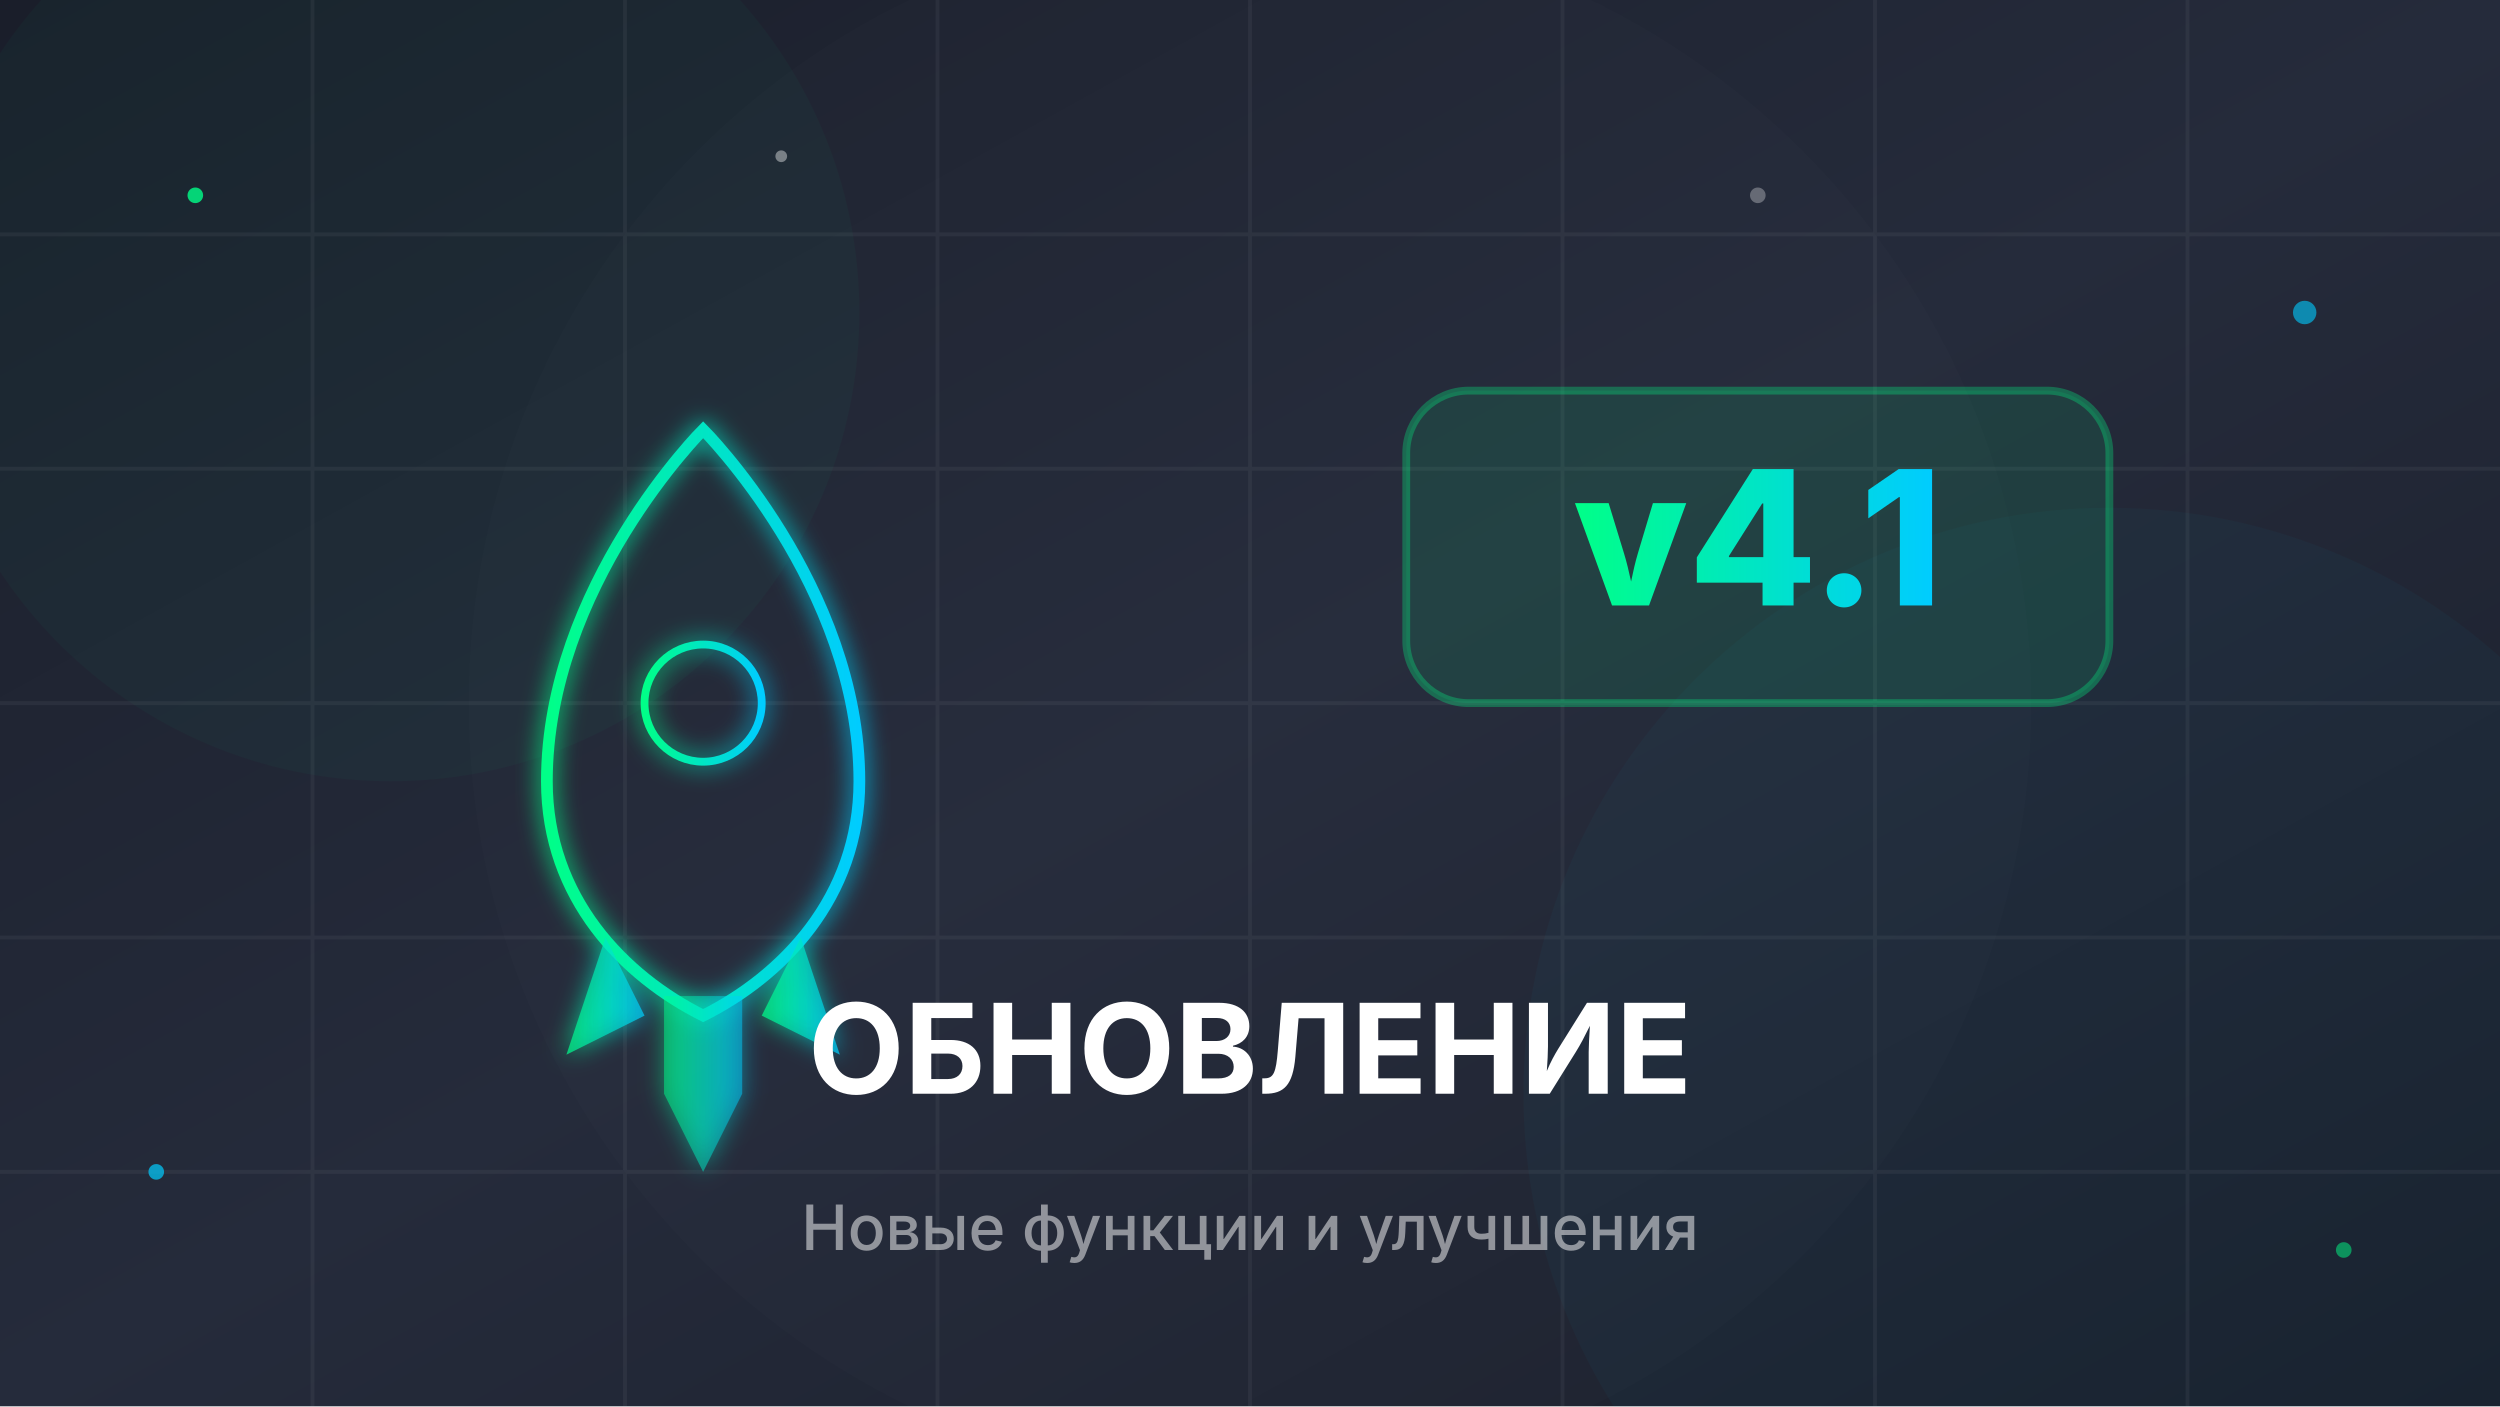
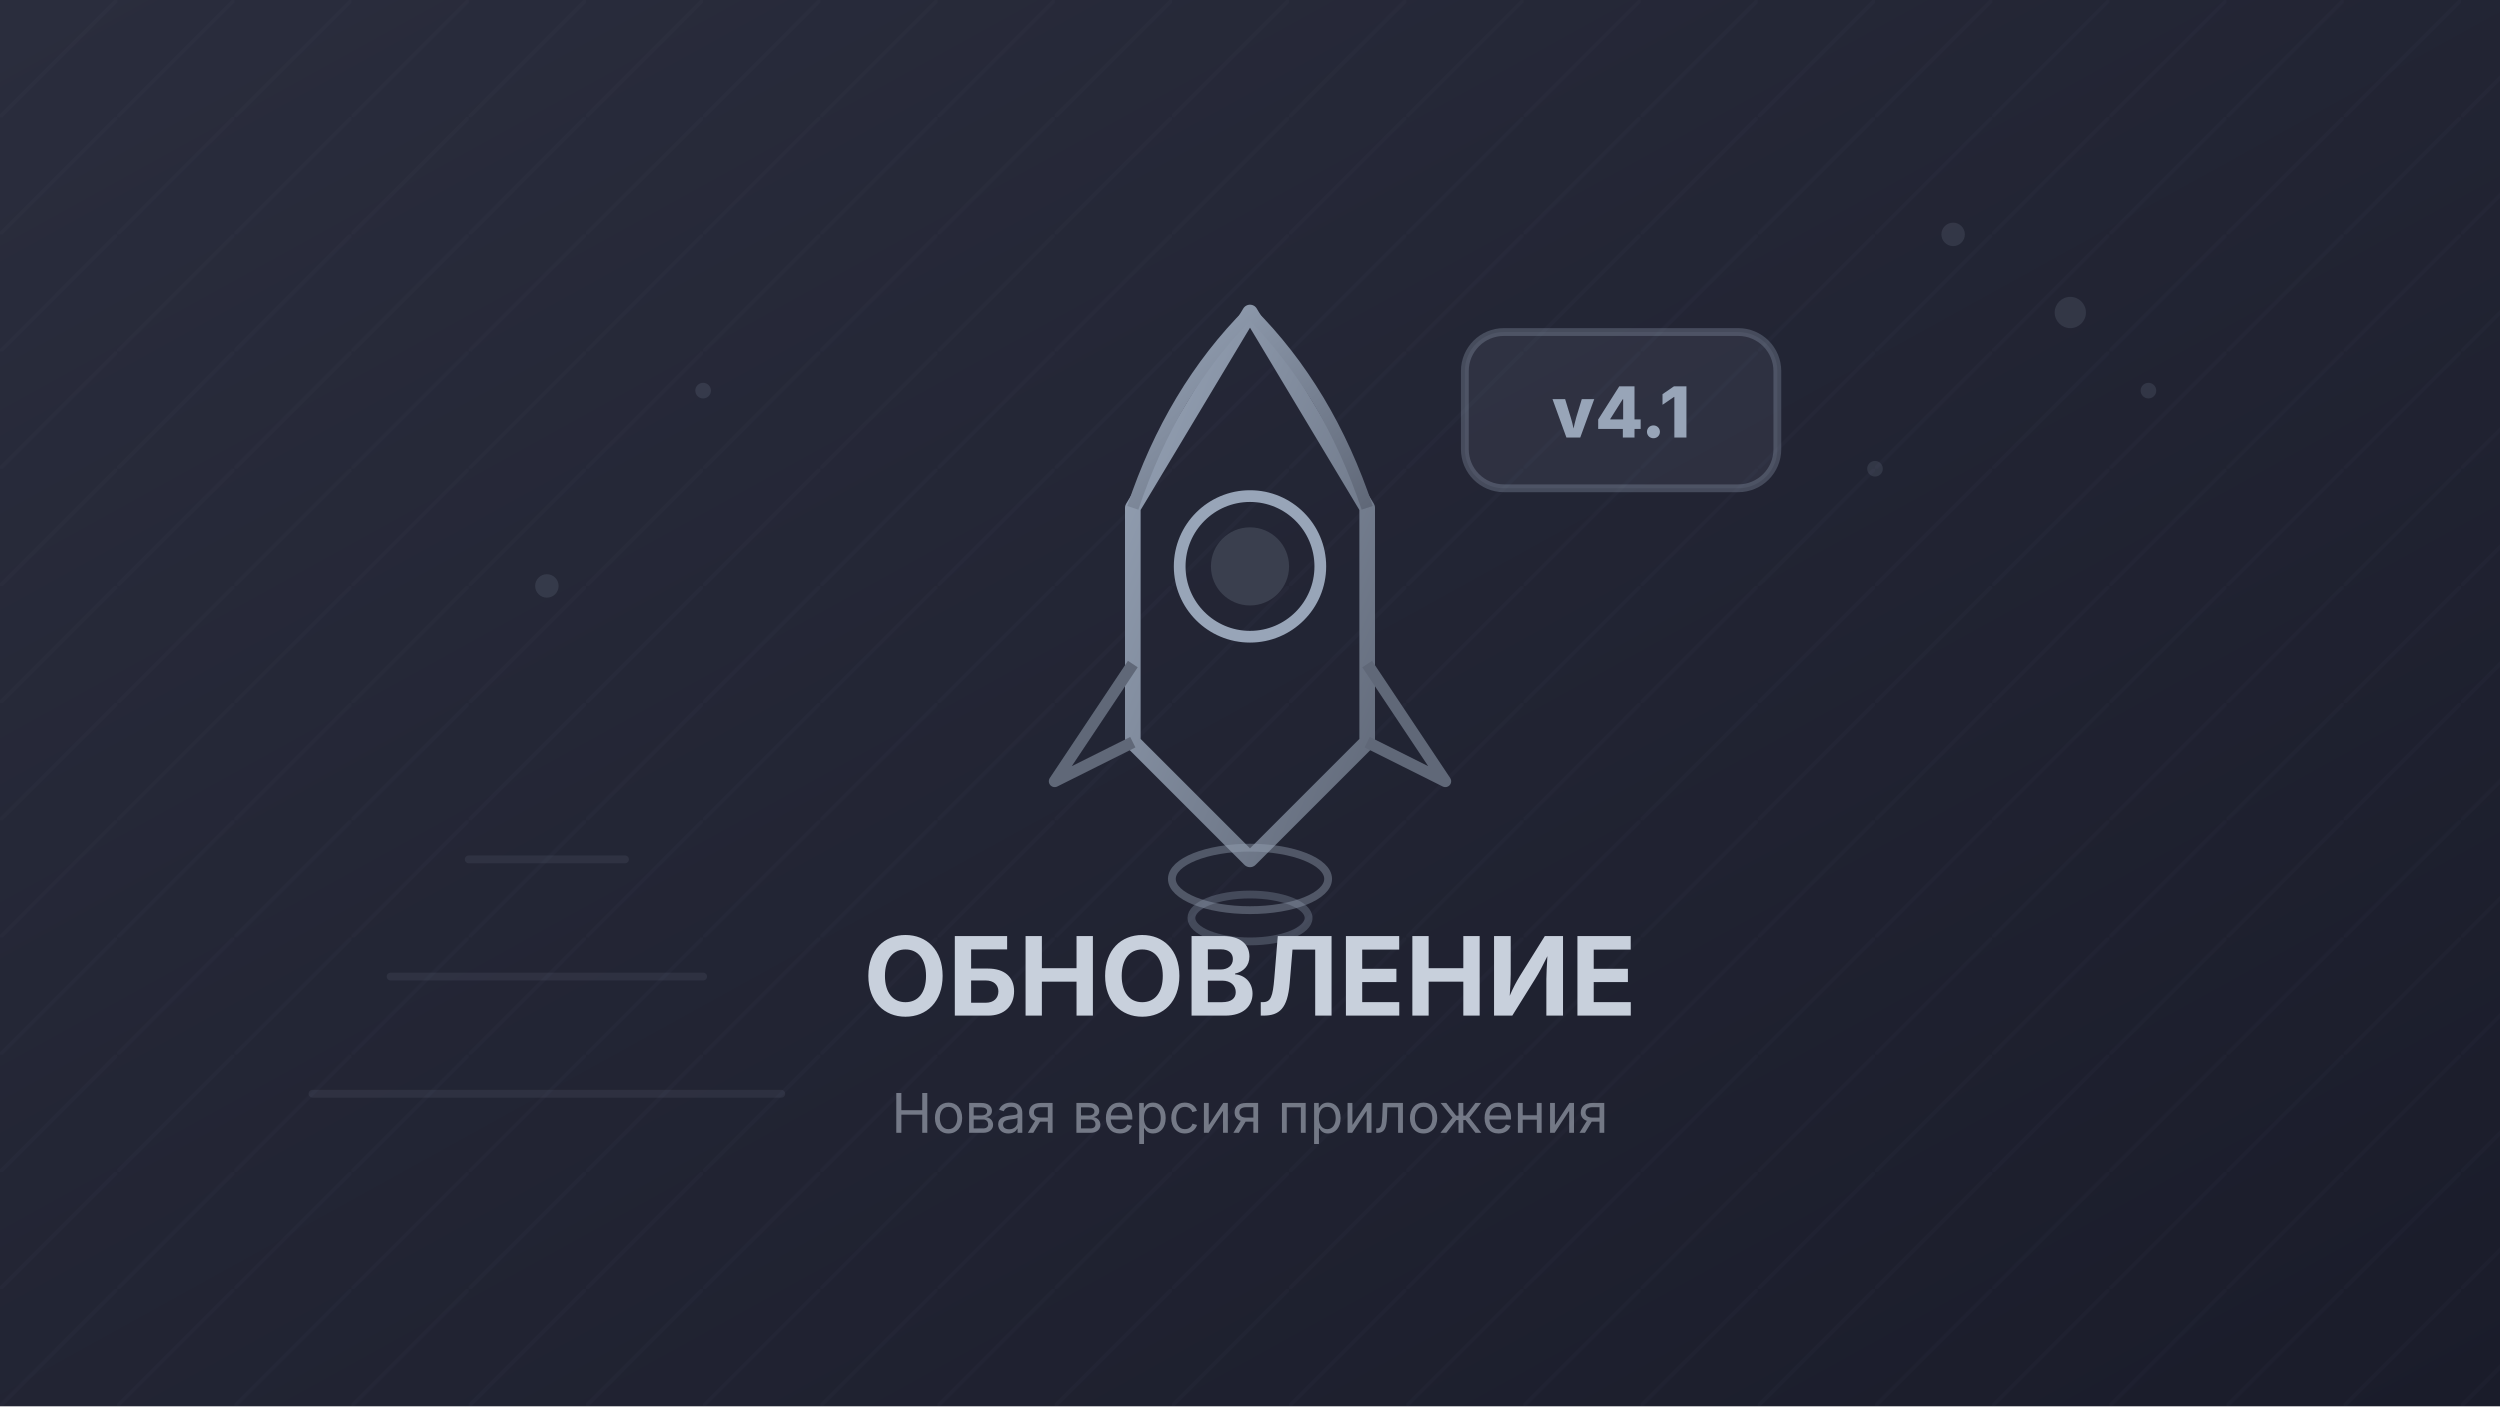
<svg xmlns="http://www.w3.org/2000/svg" viewBox="0 0 640 360">
  <defs>
-     <linearGradient id="bgGrad" x1="0%" y1="0%" x2="100%" y2="100%">
-       <stop offset="0%" style="stop-color:#1a1e2a" />
-       <stop offset="50%" style="stop-color:#252b3b" />
-       <stop offset="100%" style="stop-color:#1a1e2a" />
+     <linearGradient id="bgUpdate" x1="0%" y1="0%" x2="100%" y2="100%">
+       <stop offset="0%" stop-color="#2a2d3d" />
+       <stop offset="100%" stop-color="#1a1c2a" />
    </linearGradient>
-     <linearGradient id="accentGrad" x1="0%" y1="0%" x2="100%" y2="0%">
-       <stop offset="0%" style="stop-color:#00ff88" />
-       <stop offset="100%" style="stop-color:#00ccff" />
+     <linearGradient id="rocketGrad" x1="0%" y1="0%" x2="100%" y2="100%">
+       <stop offset="0%" stop-color="#98a5b8" />
+       <stop offset="100%" stop-color="#606878" />
    </linearGradient>
-     <filter id="glow">
-       <feGaussianBlur stdDeviation="3" result="coloredBlur" />
-       <feMerge>
-         <feMergeNode in="coloredBlur" />
-         <feMergeNode in="SourceGraphic" />
-       </feMerge>
-     </filter>
  </defs>
-   <rect width="640" height="360" fill="url(#bgGrad)" />
-   <circle cx="100" cy="80" r="120" fill="rgba(0,255,136,0.03)" />
-   <circle cx="540" cy="280" r="150" fill="rgba(0,204,255,0.03)" />
-   <circle cx="320" cy="180" r="200" fill="rgba(255,255,255,0.01)" />
-   <g opacity="0.05">
-     <line x1="0" y1="60" x2="640" y2="60" stroke="#fff" stroke-width="1" />
-     <line x1="0" y1="120" x2="640" y2="120" stroke="#fff" stroke-width="1" />
-     <line x1="0" y1="180" x2="640" y2="180" stroke="#fff" stroke-width="1" />
-     <line x1="0" y1="240" x2="640" y2="240" stroke="#fff" stroke-width="1" />
-     <line x1="0" y1="300" x2="640" y2="300" stroke="#fff" stroke-width="1" />
-     <line x1="80" y1="0" x2="80" y2="360" stroke="#fff" stroke-width="1" />
-     <line x1="160" y1="0" x2="160" y2="360" stroke="#fff" stroke-width="1" />
-     <line x1="240" y1="0" x2="240" y2="360" stroke="#fff" stroke-width="1" />
-     <line x1="320" y1="0" x2="320" y2="360" stroke="#fff" stroke-width="1" />
-     <line x1="400" y1="0" x2="400" y2="360" stroke="#fff" stroke-width="1" />
-     <line x1="480" y1="0" x2="480" y2="360" stroke="#fff" stroke-width="1" />
-     <line x1="560" y1="0" x2="560" y2="360" stroke="#fff" stroke-width="1" />
+   <rect width="640" height="360" fill="url(#bgUpdate)" />
+   <pattern id="diagUp" width="30" height="30" patternUnits="userSpaceOnUse">
+     <path d="M0 30 L30 0" stroke="rgba(152,165,184,0.03)" stroke-width="1" />
+   </pattern>
+   <rect width="640" height="360" fill="url(#diagUp)" />
+   <g stroke="rgba(152,165,184,0.1)" stroke-width="2" stroke-linecap="round">
+     <line x1="100" y1="250" x2="180" y2="250" />
+     <line x1="80" y1="280" x2="200" y2="280" />
+     <line x1="120" y1="220" x2="160" y2="220" />
  </g>
-   <g transform="translate(120, 100)" filter="url(#glow)">
-     <path d="M60 10 C60 10 100 50 100 100 C100 130 80 150 60 160 C40 150 20 130 20 100 C20 50 60 10 60 10Z" fill="none" stroke="url(#accentGrad)" stroke-width="3" />
-     <circle cx="60" cy="80" r="15" fill="none" stroke="url(#accentGrad)" stroke-width="2" />
-     <path d="M35 140 L25 170 L45 160 Z" fill="url(#accentGrad)" opacity="0.7" />
-     <path d="M85 140 L95 170 L75 160 Z" fill="url(#accentGrad)" opacity="0.7" />
-     <path d="M50 155 L50 180 L60 200 L70 180 L70 155 Z" fill="url(#accentGrad)" opacity="0.5" />
+   <g fill="rgba(152,165,184,0.15)">
+     <circle cx="500" cy="60" r="3" />
+     <circle cx="550" cy="100" r="2" />
+     <circle cx="480" cy="120" r="2" />
+     <circle cx="530" cy="80" r="4" />
+     <circle cx="180" cy="100" r="2" />
+     <circle cx="140" cy="150" r="3" />
  </g>
-   <rect x="360" y="100" width="180" height="80" rx="16" fill="rgba(0,255,136,0.1)" stroke="rgba(0,255,136,0.3)" stroke-width="2" />
-   <text x="450" y="155" text-anchor="middle" font-family="Inter, sans-serif" font-size="48" font-weight="800" fill="url(#accentGrad)">v4.1</text>
-   <text x="320" y="280" text-anchor="middle" font-family="Inter, sans-serif" font-size="32" font-weight="700" fill="#fff">ОБНОВЛЕНИЕ</text>
-   <text x="320" y="320" text-anchor="middle" font-family="Inter, sans-serif" font-size="16" font-weight="500" fill="rgba(255,255,255,0.5)">Новые функции и улучшения</text>
-   <circle cx="50" cy="50" r="2" fill="#00ff88" opacity="0.8" />
-   <circle cx="590" cy="80" r="3" fill="#00ccff" opacity="0.6" />
-   <circle cx="600" cy="320" r="2" fill="#00ff88" opacity="0.5" />
-   <circle cx="40" cy="300" r="2" fill="#00ccff" opacity="0.7" />
-   <circle cx="200" cy="40" r="1.5" fill="#fff" opacity="0.4" />
-   <circle cx="450" cy="50" r="2" fill="#fff" opacity="0.3" />
+   <g transform="translate(240, 60)">
+     <path d="M80 20 L110 70 L110 130 L80 160 L50 130 L50 70 Z" fill="none" stroke="url(#rocketGrad)" stroke-width="4" stroke-linejoin="round" />
+     <path d="M80 20 Q60 40, 50 70 M80 20 Q100 40, 110 70" fill="none" stroke="url(#rocketGrad)" stroke-width="3" />
+     <circle cx="80" cy="85" r="18" fill="none" stroke="#98a5b8" stroke-width="3" />
+     <circle cx="80" cy="85" r="10" fill="rgba(152,165,184,0.2)" />
+     <path d="M50 110 L30 140 L50 130" fill="none" stroke="#606878" stroke-width="3" stroke-linejoin="round" />
+     <path d="M110 110 L130 140 L110 130" fill="none" stroke="#606878" stroke-width="3" stroke-linejoin="round" />
+     <ellipse cx="80" cy="165" rx="20" ry="8" fill="none" stroke="rgba(152,165,184,0.4)" stroke-width="2" />
+     <ellipse cx="80" cy="175" rx="15" ry="6" fill="none" stroke="rgba(152,165,184,0.3)" stroke-width="2" />
+   </g>
+   <g transform="translate(375, 85)">
+     <rect x="0" y="0" width="80" height="40" rx="10" fill="rgba(152,165,184,0.1)" stroke="rgba(152,165,184,0.3)" stroke-width="2" />
+     <text x="40" y="27" text-anchor="middle" font-family="Inter, Arial, sans-serif" font-size="18" font-weight="800" fill="#98a5b8">v4.1</text>
+   </g>
+   <text x="320" y="260" text-anchor="middle" font-family="Inter, Arial, sans-serif" font-size="28" font-weight="700" fill="#c8d0dc">ОБНОВЛЕНИЕ</text>
+   <text x="320" y="290" text-anchor="middle" font-family="Inter, Arial, sans-serif" font-size="14" fill="rgba(200,208,220,0.5)">Новая версия приложения</text>
</svg>
